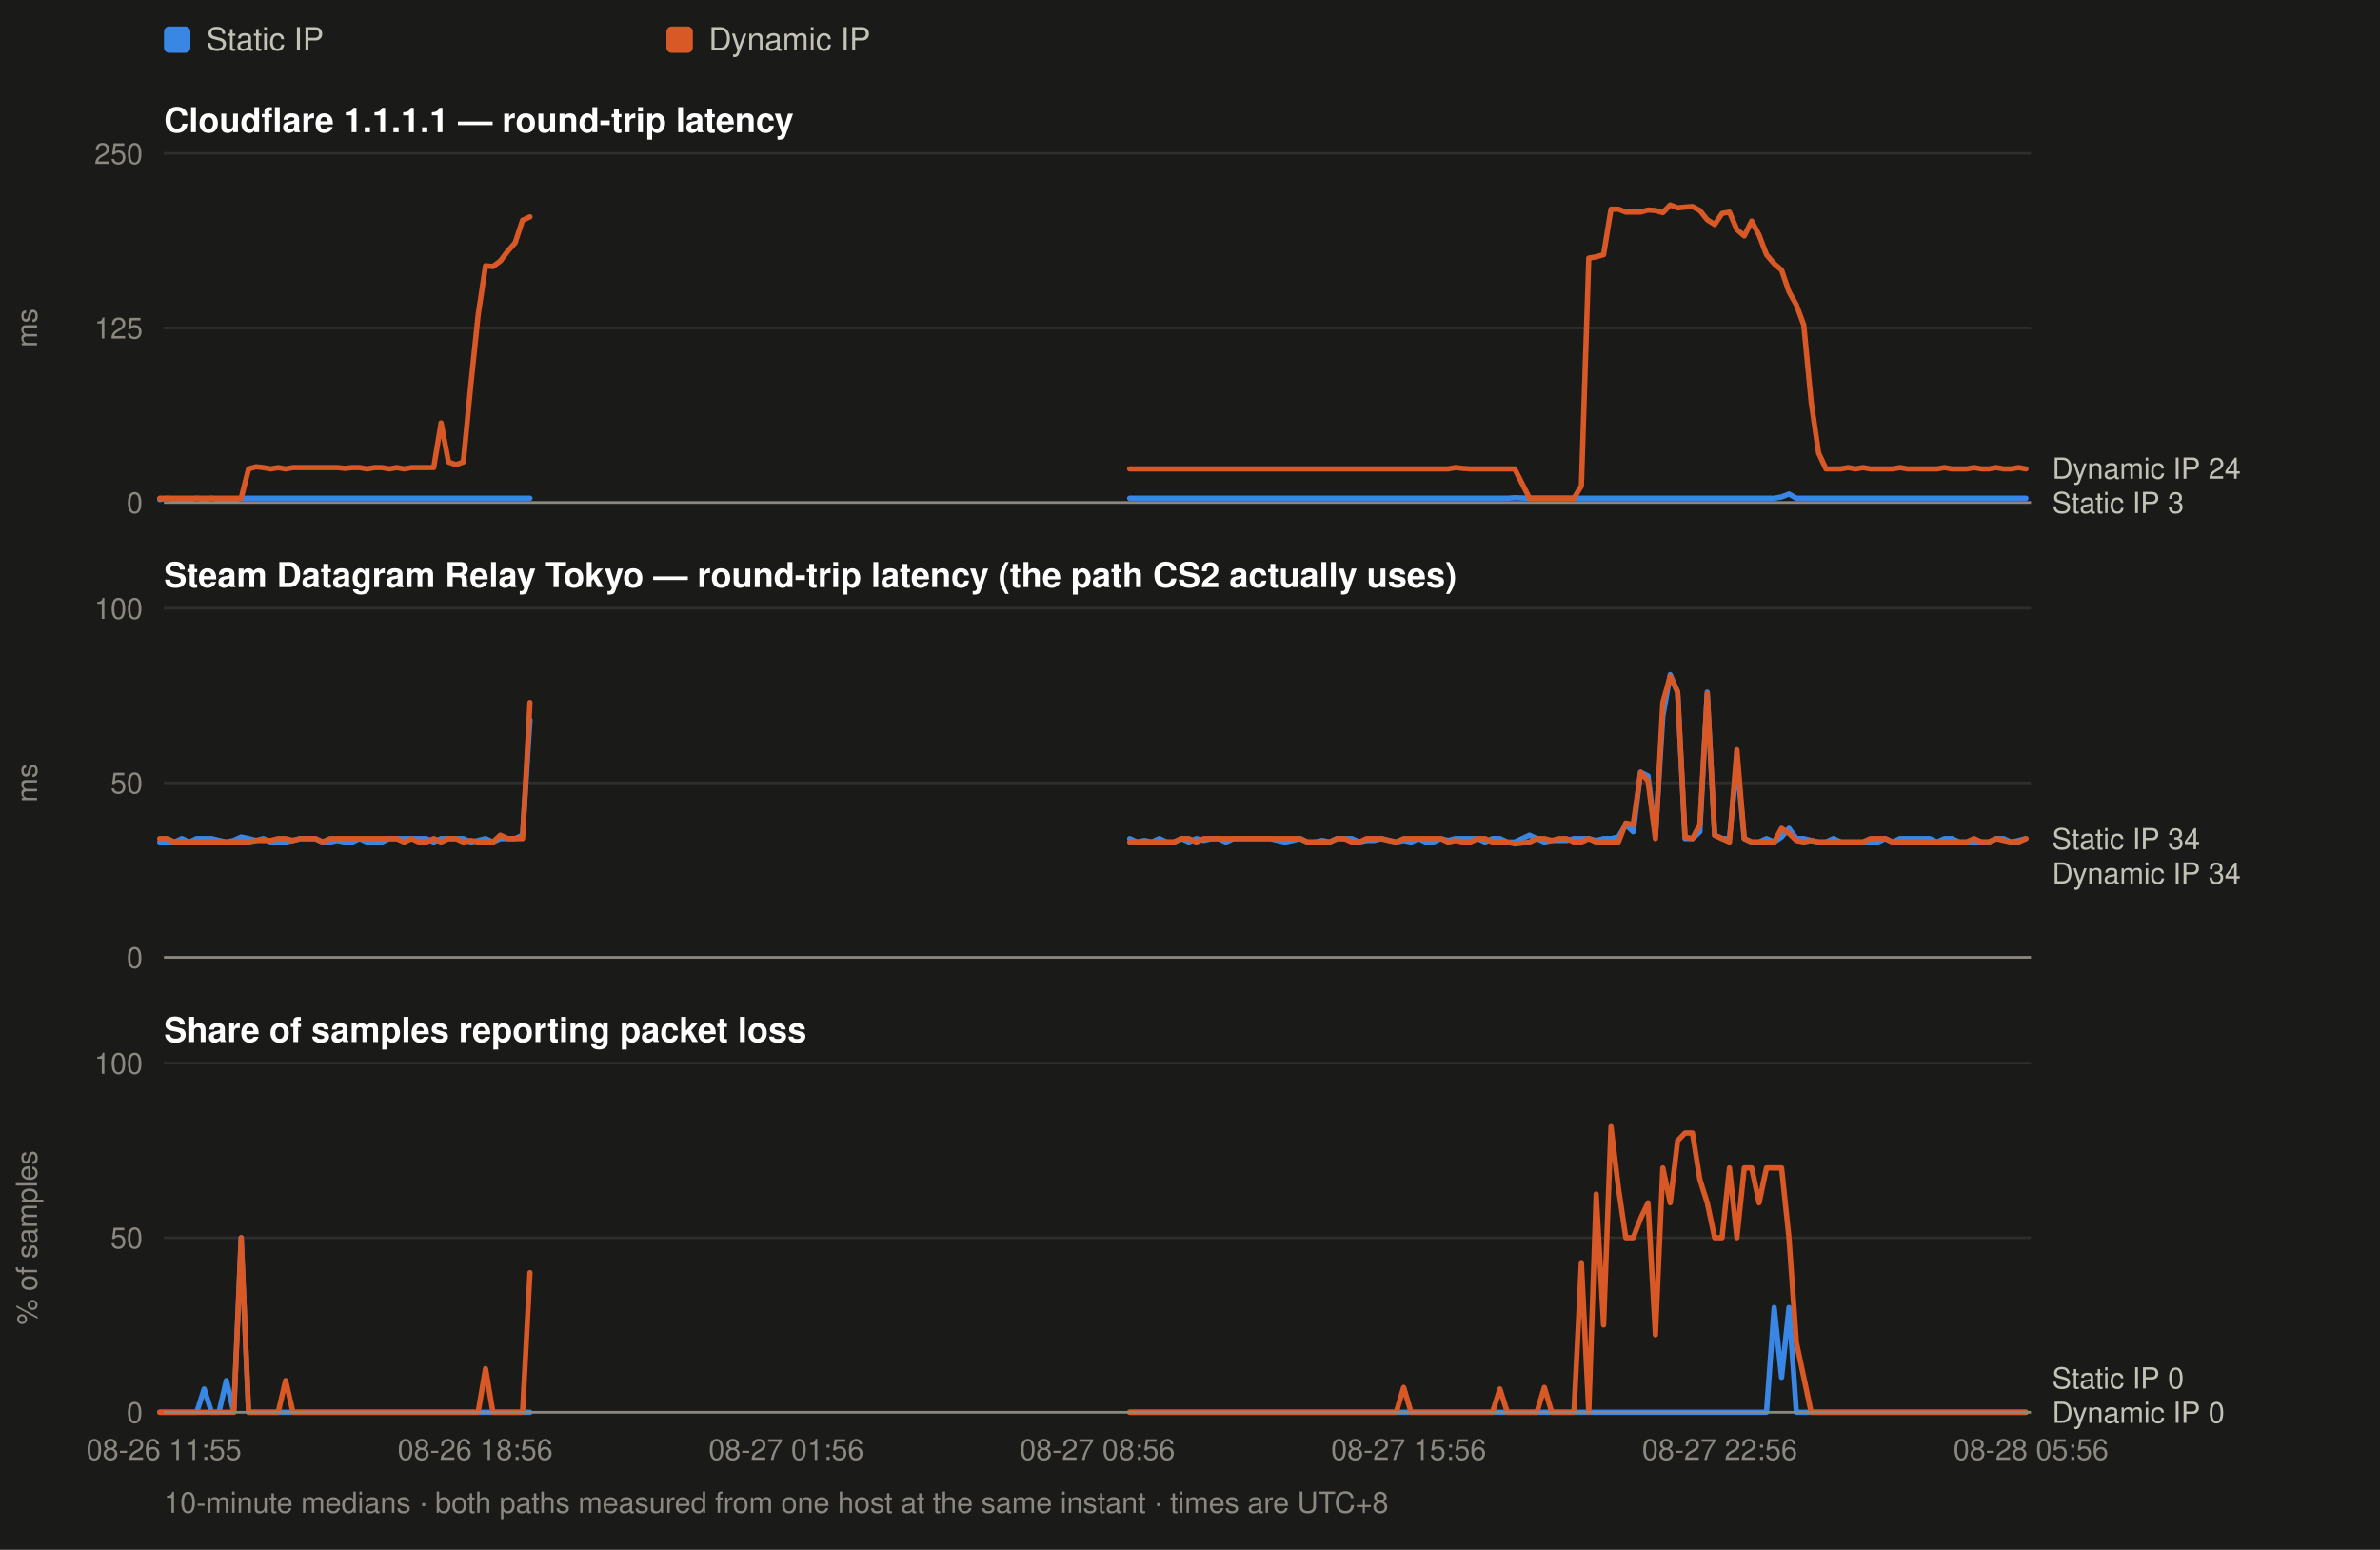
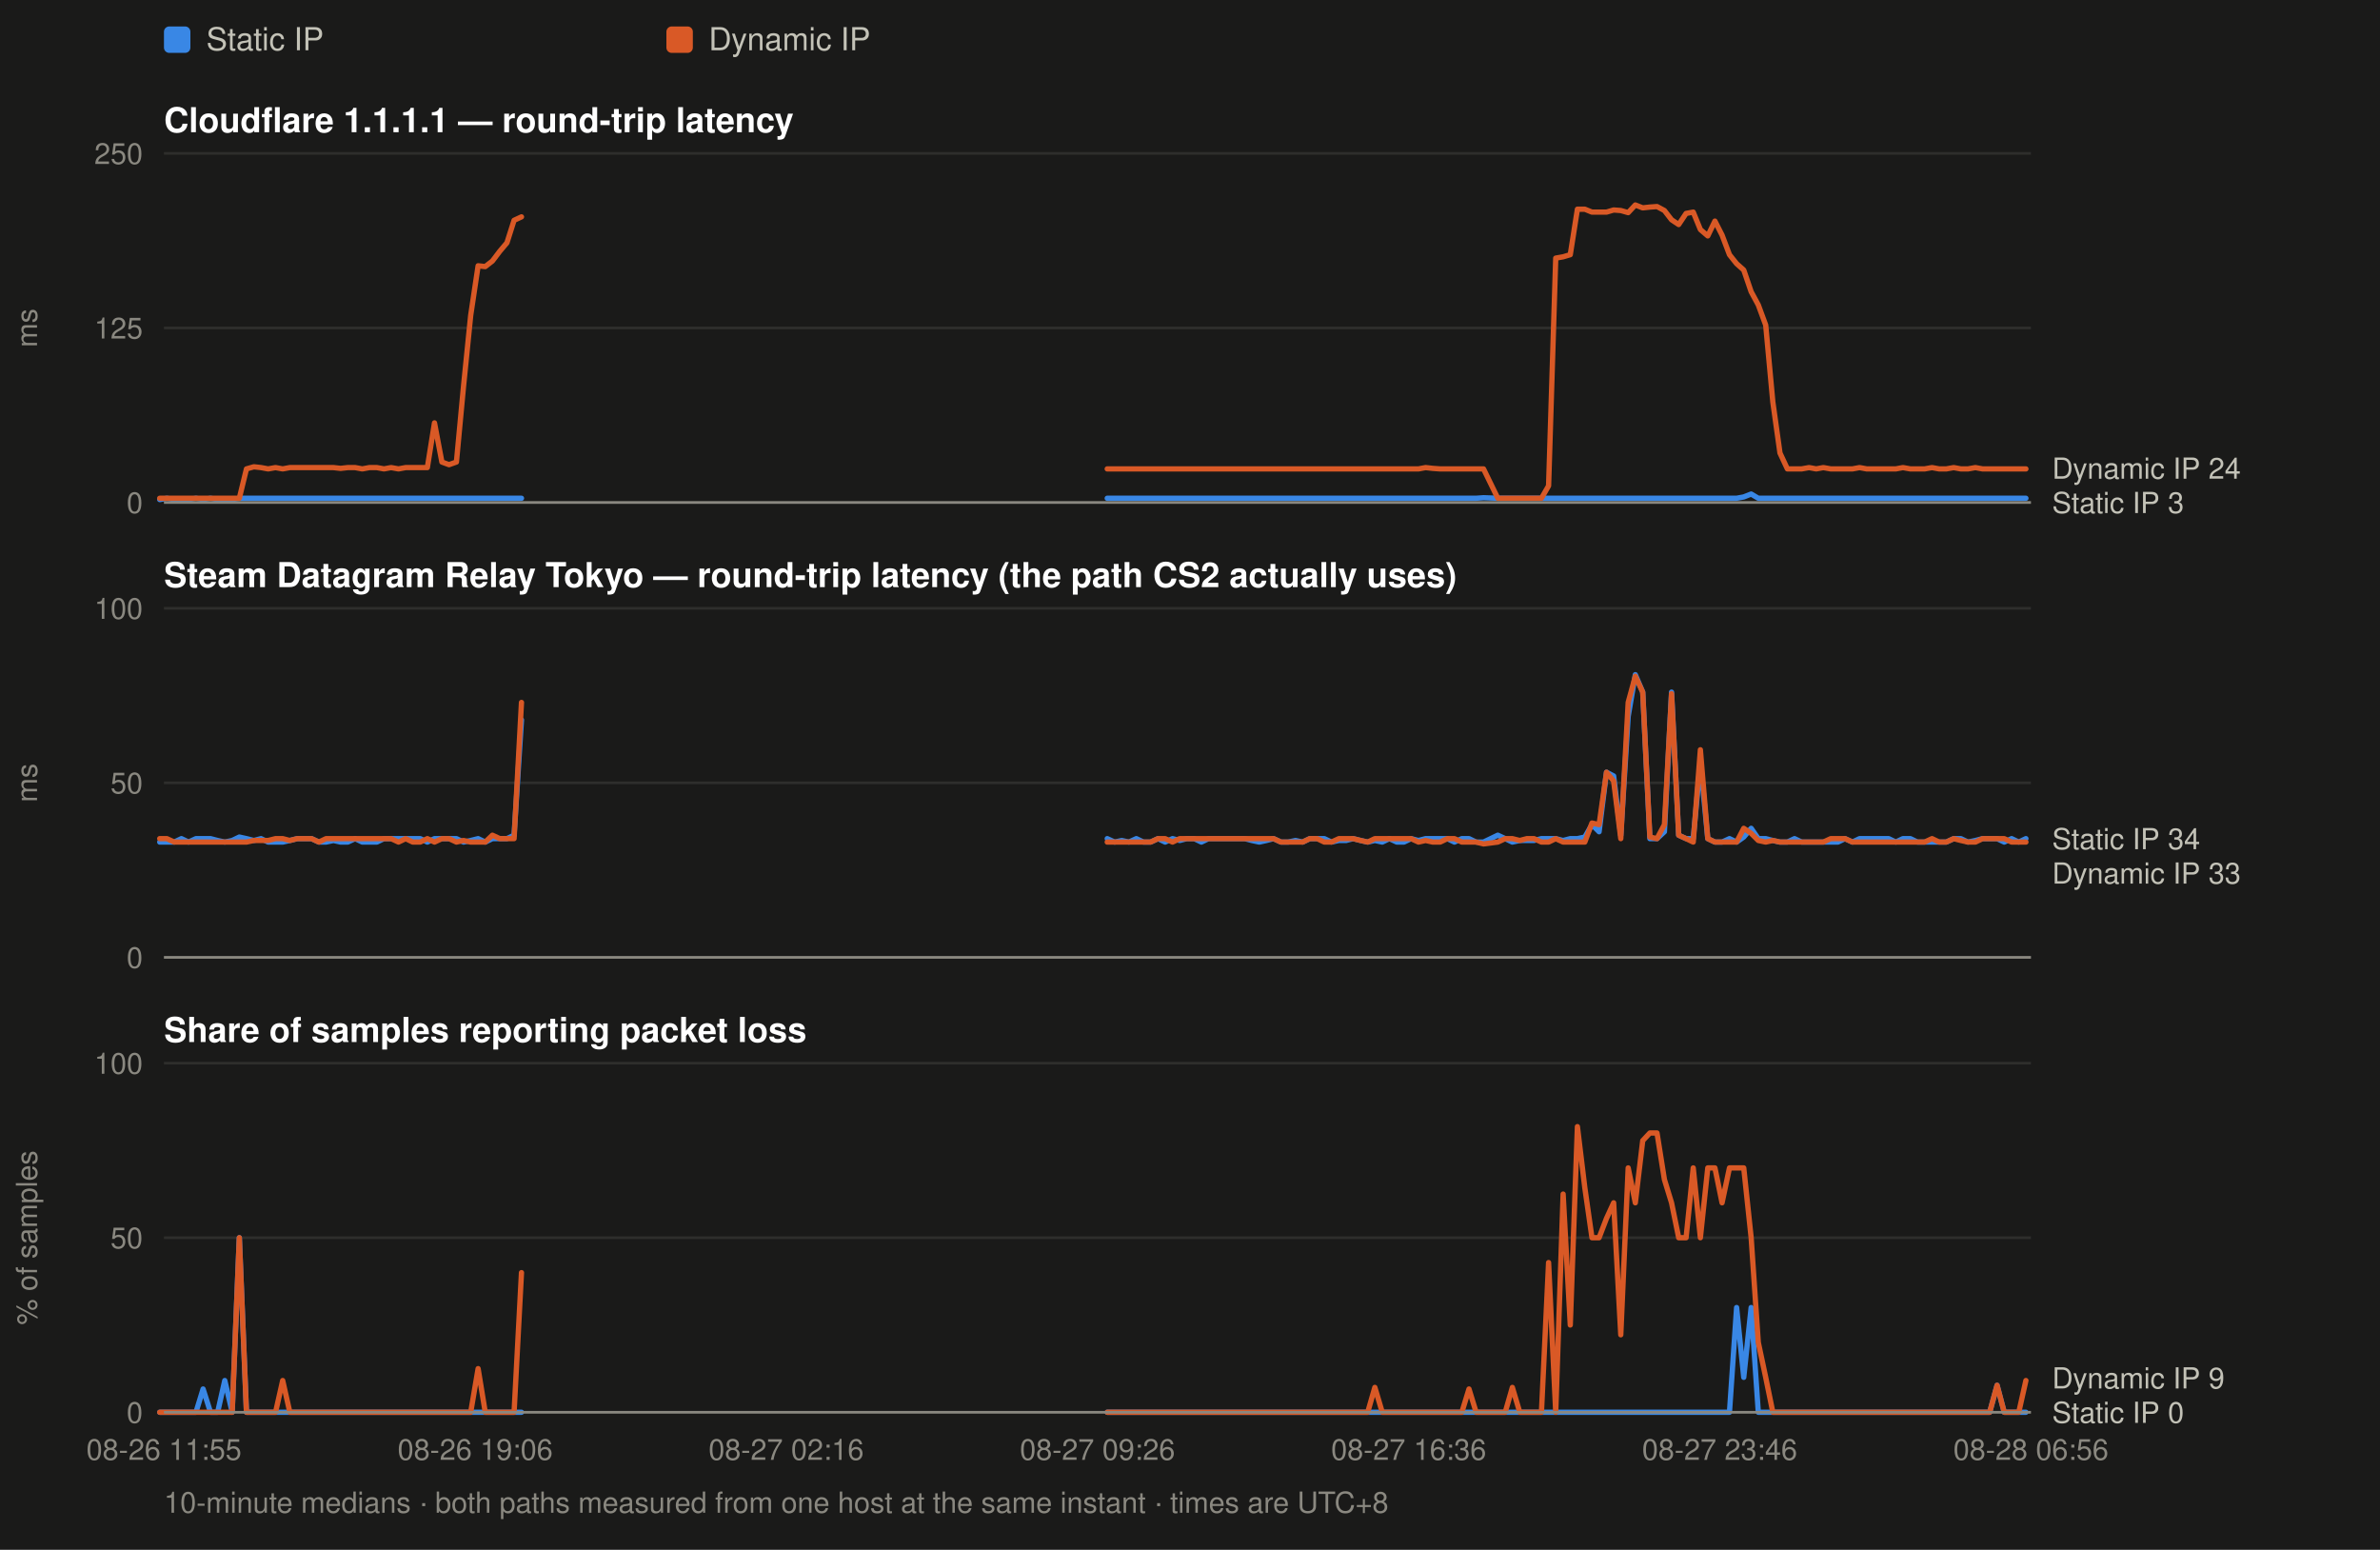
<svg xmlns="http://www.w3.org/2000/svg" width="900" height="586" viewBox="0 0 900 586" font-family="ui-sans-serif,-apple-system,Segoe UI,Helvetica,Arial,sans-serif">
  <rect width="900" height="586" fill="#1a1a19" />
  <rect x="62" y="10" width="10" height="10" rx="2" fill="#3987e5" />
  <text x="78" y="19" font-size="12" fill="#c3c2b7">Static IP</text>
  <rect x="252" y="10" width="10" height="10" rx="2" fill="#d95926" />
  <text x="268" y="19" font-size="12" fill="#c3c2b7">Dynamic IP</text>
  <text x="62" y="50" font-size="13" font-weight="600" fill="#ffffff">Cloudflare 1.1.1.1 — round-trip latency</text>
  <line x1="62" y1="190.0" x2="768" y2="190.0" stroke="#2e2e2c" stroke-width="1" />
  <text x="54" y="194.0" font-size="11" text-anchor="end" fill="#8a8880">0</text>
  <line x1="62" y1="124.0" x2="768" y2="124.0" stroke="#2e2e2c" stroke-width="1" />
  <text x="54" y="128.0" font-size="11" text-anchor="end" fill="#8a8880">125</text>
  <line x1="62" y1="58.0" x2="768" y2="58.0" stroke="#2e2e2c" stroke-width="1" />
  <text x="54" y="62.0" font-size="11" text-anchor="end" fill="#8a8880">250</text>
  <text x="14" y="124.0" font-size="11" fill="#8a8880" transform="rotate(-90 14 124.0)" text-anchor="middle">ms</text>
-   <path d="M60.4 188.9 L63.2 188.4 L66.0 188.9 L68.8 188.9 L71.6 188.9 L74.4 188.4 L77.2 188.9 L80.0 188.4 L82.8 188.9 L85.6 188.9 L88.4 188.9 L91.2 188.4 L94.0 188.4 L96.8 188.4 L99.6 188.4 L102.4 188.4 L105.2 188.4 L108.0 188.4 L110.8 188.4 L113.6 188.4 L116.4 188.4 L119.2 188.4 L122.0 188.4 L124.8 188.4 L127.6 188.4 L130.4 188.4 L133.2 188.4 L136.0 188.4 L138.8 188.4 L141.6 188.4 L144.4 188.4 L147.2 188.4 L150.0 188.4 L152.8 188.4 L155.6 188.4 L158.4 188.4 L161.2 188.4 L164.0 188.4 L166.8 188.4 L169.6 188.4 L172.4 188.4 L175.2 188.4 L178.0 188.4 L180.8 188.4 L183.6 188.4 L186.4 188.4 L189.2 188.4 L192.0 188.4 L194.8 188.4 L197.6 188.4 L200.4 188.4" fill="none" stroke="#3987e5" stroke-width="2" stroke-linejoin="round" stroke-linecap="round" />
-   <path d="M427.2 188.4 L430.0 188.4 L432.8 188.4 L435.6 188.4 L438.4 188.4 L441.2 188.4 L444.0 188.4 L446.8 188.4 L449.6 188.4 L452.4 188.4 L455.2 188.4 L458.0 188.4 L460.8 188.4 L463.6 188.4 L466.4 188.4 L469.2 188.4 L472.0 188.4 L474.8 188.4 L477.6 188.4 L480.4 188.4 L483.2 188.4 L486.0 188.4 L488.8 188.4 L491.6 188.4 L494.4 188.4 L497.2 188.4 L500.0 188.4 L502.8 188.4 L505.6 188.4 L508.4 188.4 L511.2 188.4 L514.0 188.4 L516.8 188.4 L519.6 188.4 L522.4 188.4 L525.2 188.4 L528.0 188.4 L530.8 188.4 L533.6 188.4 L536.4 188.4 L539.2 188.4 L542.0 188.4 L544.8 188.4 L547.6 188.4 L550.4 188.4 L553.2 188.4 L556.0 188.4 L558.8 188.4 L561.6 188.4 L564.4 188.4 L567.2 188.4 L570.0 188.4 L572.8 188.2 L578.4 188.4 L581.2 188.4 L584.0 188.4 L586.8 188.4 L589.6 188.4 L592.4 188.4 L595.2 188.4 L598.0 188.4 L600.8 188.4 L603.6 188.4 L606.4 188.4 L609.2 188.4 L612.0 188.4 L614.8 188.4 L617.6 188.4 L620.4 188.4 L623.2 188.4 L626.0 188.4 L628.8 188.4 L631.6 188.4 L634.4 188.4 L637.2 188.4 L640.0 188.4 L642.8 188.4 L645.6 188.4 L648.4 188.4 L651.2 188.4 L654.0 188.4 L656.8 188.4 L659.6 188.4 L662.4 188.4 L665.2 188.4 L668.0 188.4 L670.9 188.4 L673.7 187.9 L676.5 186.8 L679.3 188.4 L682.1 188.4 L684.9 188.4 L687.7 188.4 L690.5 188.4 L693.3 188.4 L696.1 188.4 L698.9 188.4 L701.7 188.4 L704.5 188.4 L707.3 188.4 L710.1 188.4 L712.9 188.4 L715.7 188.4 L718.5 188.4 L721.3 188.4 L724.1 188.4 L726.9 188.4 L729.7 188.4 L732.5 188.4 L735.3 188.4 L738.1 188.4 L740.9 188.4 L743.7 188.4 L746.5 188.4 L749.3 188.4 L752.1 188.4 L754.9 188.4 L757.7 188.4 L760.5 188.4 L763.3 188.4 L766.1 188.4" fill="none" stroke="#3987e5" stroke-width="2" stroke-linejoin="round" stroke-linecap="round" />
-   <path d="M60.4 188.4 L63.2 188.4 L66.0 188.4 L68.8 188.4 L71.6 188.4 L74.4 188.4 L77.2 188.4 L80.0 188.4 L82.8 188.4 L85.6 188.4 L88.4 188.4 L91.2 188.4 L94.0 177.3 L96.8 176.5 L99.6 176.8 L102.4 177.3 L105.2 176.8 L108.0 177.3 L110.8 176.8 L113.6 176.8 L116.4 176.8 L119.2 176.8 L122.0 176.8 L124.8 176.8 L127.6 176.8 L130.4 177.1 L133.2 176.8 L136.0 176.8 L138.8 177.3 L141.6 176.8 L144.4 176.8 L147.2 177.3 L150.0 176.8 L152.8 177.3 L155.6 176.8 L158.4 176.8 L161.2 176.8 L164.0 176.8 L166.8 159.9 L169.6 174.7 L172.4 175.7 L175.2 174.7 L178.0 145.9 L180.8 119.2 L183.6 100.5 L186.4 100.8 L189.2 98.7 L192.0 95.0 L194.8 91.8 L197.6 83.3 L200.4 82.0" fill="none" stroke="#d95926" stroke-width="2" stroke-linejoin="round" stroke-linecap="round" />
-   <path d="M427.2 177.3 L430.0 177.3 L432.8 177.3 L435.6 177.3 L438.4 177.3 L441.2 177.3 L444.0 177.3 L446.8 177.3 L449.6 177.3 L452.4 177.3 L455.2 177.3 L458.0 177.3 L460.8 177.3 L463.6 177.3 L466.4 177.3 L469.2 177.3 L472.0 177.3 L474.8 177.3 L477.6 177.3 L480.4 177.3 L483.2 177.3 L486.0 177.3 L488.8 177.3 L491.6 177.3 L494.4 177.3 L497.2 177.3 L500.0 177.3 L502.8 177.3 L505.6 177.3 L508.4 177.3 L511.2 177.3 L514.0 177.3 L516.8 177.3 L519.6 177.3 L522.4 177.3 L525.2 177.3 L528.0 177.3 L530.8 177.3 L533.6 177.3 L536.4 177.3 L539.2 177.3 L542.0 177.3 L544.8 177.3 L547.6 177.3 L550.4 176.8 L553.2 177.1 L556.0 177.3 L558.8 177.3 L561.6 177.3 L564.4 177.3 L567.2 177.3 L570.0 177.3 L572.8 177.3 L578.4 188.4 L581.2 188.4 L584.0 188.4 L586.8 188.4 L589.6 188.4 L592.4 188.4 L595.2 188.4 L598.0 183.7 L600.8 97.6 L603.6 97.1 L606.4 96.3 L609.2 79.1 L612.0 79.1 L614.8 80.2 L617.6 80.2 L620.4 80.2 L623.2 79.4 L626.0 79.6 L628.8 80.4 L631.6 77.5 L634.4 78.6 L637.2 78.3 L640.0 78.1 L642.8 79.6 L645.6 83.1 L648.4 84.9 L651.2 80.7 L654.0 80.2 L656.8 86.8 L659.6 89.2 L662.4 83.6 L665.2 88.9 L668.0 96.3 L670.9 99.7 L673.7 102.1 L676.5 110.3 L679.3 115.3 L682.1 122.9 L684.9 152.0 L687.7 171.3 L690.5 177.3 L693.3 177.3 L696.1 177.3 L698.9 176.8 L701.7 177.3 L704.5 176.8 L707.3 177.3 L710.1 177.3 L712.9 177.3 L715.7 177.3 L718.5 176.8 L721.3 177.3 L724.1 177.3 L726.9 177.3 L729.7 177.3 L732.5 177.3 L735.3 176.8 L738.1 177.3 L740.9 177.3 L743.7 177.3 L746.5 176.8 L749.3 177.3 L752.1 177.3 L754.9 176.8 L757.7 177.3 L760.5 177.3 L763.3 176.8 L766.1 177.3" fill="none" stroke="#d95926" stroke-width="2" stroke-linejoin="round" stroke-linecap="round" />
+   <path d="M60.4 188.9 L63.1 188.4 L65.9 188.9 L68.6 188.9 L71.3 188.9 L74.1 188.4 L76.8 188.9 L79.6 188.4 L82.3 188.9 L85.0 188.9 L87.8 188.9 L90.5 188.4 L93.2 188.4 L96.0 188.4 L98.7 188.4 L101.4 188.4 L104.2 188.4 L106.9 188.4 L109.6 188.4 L112.4 188.4 L115.1 188.4 L117.8 188.4 L120.6 188.4 L123.3 188.4 L126.1 188.4 L128.8 188.4 L131.5 188.4 L134.3 188.4 L137.0 188.4 L139.7 188.4 L142.5 188.4 L145.2 188.4 L147.9 188.4 L150.7 188.4 L153.4 188.4 L156.1 188.4 L158.9 188.4 L161.6 188.4 L164.3 188.4 L167.1 188.4 L169.8 188.4 L172.6 188.4 L175.3 188.4 L178.0 188.4 L180.8 188.4 L183.5 188.4 L186.2 188.4 L189.0 188.4 L191.7 188.4 L194.4 188.4 L197.2 188.4" fill="none" stroke="#3987e5" stroke-width="2" stroke-linejoin="round" stroke-linecap="round" />
+   <path d="M418.7 188.4 L421.5 188.4 L424.2 188.4 L426.9 188.4 L429.7 188.4 L432.4 188.4 L435.1 188.4 L437.9 188.4 L440.6 188.4 L443.4 188.4 L446.1 188.4 L448.8 188.4 L451.6 188.4 L454.3 188.4 L457.0 188.4 L459.8 188.4 L462.5 188.4 L465.2 188.4 L468.0 188.4 L470.7 188.4 L473.4 188.4 L476.2 188.4 L478.9 188.4 L481.6 188.4 L484.4 188.4 L487.1 188.4 L489.9 188.4 L492.6 188.4 L495.3 188.4 L498.1 188.4 L500.8 188.4 L503.5 188.4 L506.3 188.4 L509.0 188.4 L511.7 188.4 L514.5 188.4 L517.2 188.4 L519.9 188.4 L522.7 188.4 L525.4 188.4 L528.2 188.4 L530.9 188.4 L533.6 188.4 L536.4 188.4 L539.1 188.4 L541.8 188.4 L544.6 188.4 L547.3 188.4 L550.0 188.4 L552.8 188.4 L555.5 188.4 L558.2 188.4 L561.0 188.2 L566.4 188.4 L569.2 188.4 L571.9 188.4 L574.7 188.4 L577.4 188.4 L580.1 188.4 L582.9 188.4 L585.6 188.4 L588.3 188.4 L591.1 188.4 L593.8 188.4 L596.5 188.4 L599.3 188.4 L602.0 188.4 L604.7 188.4 L607.5 188.4 L610.2 188.4 L612.9 188.4 L615.7 188.4 L618.4 188.4 L621.2 188.4 L623.9 188.4 L626.6 188.4 L629.4 188.4 L632.1 188.4 L634.8 188.4 L637.6 188.4 L640.3 188.4 L643.0 188.4 L645.8 188.4 L648.5 188.4 L651.2 188.4 L654.0 188.4 L656.7 188.4 L659.4 187.9 L662.2 186.8 L664.9 188.4 L667.7 188.4 L670.4 188.4 L673.1 188.4 L675.9 188.4 L678.6 188.4 L681.3 188.4 L684.1 188.4 L686.8 188.4 L689.5 188.4 L692.3 188.4 L695.0 188.4 L697.7 188.4 L700.5 188.4 L703.2 188.4 L705.9 188.4 L708.7 188.4 L711.4 188.4 L714.2 188.4 L716.9 188.4 L719.6 188.4 L722.4 188.4 L725.1 188.4 L727.8 188.4 L730.6 188.4 L733.3 188.4 L736.0 188.4 L738.8 188.4 L741.5 188.4 L744.2 188.4 L747.0 188.4 L749.7 188.4 L752.4 188.4 L755.2 188.4 L757.9 188.4 L760.7 188.4 L763.4 188.4 L766.1 188.4" fill="none" stroke="#3987e5" stroke-width="2" stroke-linejoin="round" stroke-linecap="round" />
+   <path d="M60.4 188.4 L63.1 188.4 L65.9 188.4 L68.6 188.4 L71.3 188.4 L74.1 188.4 L76.8 188.4 L79.6 188.4 L82.3 188.4 L85.0 188.4 L87.8 188.4 L90.5 188.4 L93.2 177.3 L96.0 176.5 L98.7 176.8 L101.4 177.3 L104.2 176.8 L106.9 177.3 L109.6 176.8 L112.4 176.8 L115.1 176.8 L117.8 176.8 L120.6 176.8 L123.3 176.8 L126.1 176.8 L128.8 177.1 L131.5 176.8 L134.3 176.8 L137.0 177.3 L139.7 176.8 L142.5 176.8 L145.2 177.3 L147.9 176.8 L150.7 177.3 L153.4 176.8 L156.1 176.8 L158.9 176.8 L161.6 176.8 L164.3 159.9 L167.1 174.7 L169.8 175.7 L172.6 174.7 L175.3 145.9 L178.0 119.2 L180.8 100.5 L183.5 100.8 L186.2 98.7 L189.0 95.0 L191.7 91.8 L194.4 83.3 L197.2 82.0" fill="none" stroke="#d95926" stroke-width="2" stroke-linejoin="round" stroke-linecap="round" />
+   <path d="M418.7 177.3 L421.5 177.3 L424.2 177.3 L426.9 177.3 L429.7 177.3 L432.4 177.3 L435.1 177.3 L437.9 177.3 L440.6 177.3 L443.4 177.3 L446.1 177.3 L448.8 177.3 L451.6 177.3 L454.3 177.3 L457.0 177.3 L459.8 177.3 L462.5 177.3 L465.2 177.3 L468.0 177.3 L470.7 177.3 L473.4 177.3 L476.2 177.3 L478.9 177.3 L481.6 177.3 L484.4 177.3 L487.1 177.3 L489.9 177.3 L492.6 177.3 L495.3 177.3 L498.1 177.3 L500.8 177.3 L503.5 177.3 L506.3 177.3 L509.0 177.3 L511.7 177.3 L514.5 177.3 L517.2 177.3 L519.9 177.3 L522.7 177.3 L525.4 177.3 L528.2 177.3 L530.9 177.3 L533.6 177.3 L536.4 177.3 L539.1 176.8 L541.8 177.1 L544.6 177.3 L547.3 177.3 L550.0 177.3 L552.8 177.3 L555.5 177.3 L558.2 177.3 L561.0 177.3 L566.4 188.4 L569.2 188.4 L571.9 188.4 L574.7 188.4 L577.4 188.4 L580.1 188.4 L582.9 188.4 L585.6 183.7 L588.3 97.6 L591.1 97.1 L593.8 96.3 L596.5 79.1 L599.3 79.1 L602.0 80.2 L604.7 80.2 L607.5 80.2 L610.2 79.4 L612.9 79.6 L615.7 80.4 L618.4 77.5 L621.2 78.6 L623.9 78.3 L626.6 78.1 L629.4 79.6 L632.1 83.1 L634.8 84.9 L637.6 80.7 L640.3 80.2 L643.0 86.8 L645.8 89.2 L648.5 83.6 L651.2 88.9 L654.0 96.3 L656.7 99.7 L659.4 102.1 L662.2 110.3 L664.9 115.3 L667.7 122.9 L670.4 152.0 L673.1 171.3 L675.9 177.3 L678.6 177.3 L681.3 177.3 L684.1 176.8 L686.8 177.3 L689.5 176.8 L692.3 177.3 L695.0 177.3 L697.7 177.3 L700.5 177.3 L703.2 176.8 L705.9 177.3 L708.7 177.3 L711.4 177.3 L714.2 177.3 L716.9 177.3 L719.6 176.8 L722.4 177.3 L725.1 177.3 L727.8 177.3 L730.6 176.8 L733.3 177.3 L736.0 177.3 L738.8 176.8 L741.5 177.3 L744.2 177.3 L747.0 176.8 L749.7 177.3 L752.4 177.3 L755.2 177.3 L757.9 177.3 L760.7 177.3 L763.4 177.3 L766.1 177.3" fill="none" stroke="#d95926" stroke-width="2" stroke-linejoin="round" stroke-linecap="round" />
  <text x="776" y="181.0" font-size="11" fill="#c3c2b7">Dynamic IP 24</text>
  <text x="776" y="194.0" font-size="11" fill="#c3c2b7">Static IP 3</text>
  <line x1="62" y1="190" x2="768" y2="190" stroke="#8a8880" stroke-width="1" />
  <text x="62" y="222" font-size="13" font-weight="600" fill="#ffffff">Steam Datagram Relay Tokyo — round-trip latency (the path CS2 actually uses)</text>
  <line x1="62" y1="362.0" x2="768" y2="362.0" stroke="#2e2e2c" stroke-width="1" />
  <text x="54" y="366.0" font-size="11" text-anchor="end" fill="#8a8880">0</text>
  <line x1="62" y1="296.0" x2="768" y2="296.0" stroke="#2e2e2c" stroke-width="1" />
  <text x="54" y="300.0" font-size="11" text-anchor="end" fill="#8a8880">50</text>
  <line x1="62" y1="230.0" x2="768" y2="230.0" stroke="#2e2e2c" stroke-width="1" />
  <text x="54" y="234.0" font-size="11" text-anchor="end" fill="#8a8880">100</text>
  <text x="14" y="296.0" font-size="11" fill="#8a8880" transform="rotate(-90 14 296.0)" text-anchor="middle">ms</text>
-   <path d="M60.4 318.4 L63.2 318.4 L66.0 318.4 L68.8 317.1 L71.6 318.4 L74.4 317.1 L77.2 317.1 L80.0 317.1 L82.8 317.8 L85.6 318.4 L88.4 317.8 L91.2 316.5 L94.0 317.1 L96.8 317.8 L99.6 317.1 L102.4 318.4 L105.2 318.4 L108.0 318.4 L110.8 317.8 L113.6 317.1 L116.4 317.1 L119.2 317.1 L122.0 318.4 L124.8 318.4 L127.6 317.8 L130.4 318.4 L133.2 318.4 L136.0 317.1 L138.8 318.4 L141.6 318.4 L144.4 318.4 L147.2 317.1 L150.0 317.1 L152.8 317.1 L155.6 317.1 L158.4 317.1 L161.2 317.1 L164.0 318.4 L166.8 317.1 L169.6 317.1 L172.4 317.1 L175.2 317.1 L178.0 318.4 L180.8 317.8 L183.6 317.1 L186.4 318.4 L189.2 317.1 L192.0 317.1 L194.8 317.1 L197.6 315.8 L200.4 272.2" fill="none" stroke="#3987e5" stroke-width="2" stroke-linejoin="round" stroke-linecap="round" />
-   <path d="M427.2 317.1 L430.0 318.4 L432.8 317.8 L435.6 318.4 L438.4 317.1 L441.2 318.4 L444.0 318.4 L446.8 317.1 L449.6 318.4 L452.4 317.1 L455.2 317.8 L458.0 317.1 L460.8 317.1 L463.6 318.4 L466.4 317.1 L469.2 317.1 L472.0 317.1 L474.8 317.1 L477.6 317.1 L480.4 317.1 L483.2 317.8 L486.0 318.4 L488.8 317.8 L491.6 317.1 L494.4 318.4 L497.2 318.4 L500.0 317.8 L502.8 318.4 L505.6 317.1 L508.4 317.1 L511.2 317.1 L514.0 318.4 L516.8 317.8 L519.6 317.8 L522.4 317.1 L525.2 317.8 L528.0 318.4 L530.8 317.8 L533.6 318.4 L536.4 317.1 L539.2 318.4 L542.0 318.4 L544.8 317.1 L547.6 317.8 L550.4 317.1 L553.2 317.1 L556.0 317.1 L558.8 317.1 L561.6 318.4 L564.4 317.1 L567.2 317.1 L570.0 318.4 L572.8 318.4 L578.4 315.8 L581.2 317.1 L584.0 318.4 L586.8 317.8 L589.6 317.8 L592.4 317.8 L595.2 317.1 L598.0 317.1 L600.8 317.1 L603.6 317.8 L606.4 317.1 L609.2 317.1 L612.0 316.5 L614.8 311.8 L617.6 314.5 L620.4 292.0 L623.2 293.4 L626.0 315.8 L628.8 270.9 L631.6 255.1 L634.4 261.7 L637.2 317.1 L640.0 317.1 L642.8 314.5 L645.6 261.7 L648.4 315.8 L651.2 317.1 L654.0 317.1 L656.8 288.1 L659.6 317.1 L662.4 318.4 L665.2 318.4 L668.0 317.1 L670.9 318.4 L673.7 316.5 L676.5 313.2 L679.3 317.1 L682.1 317.1 L684.9 317.8 L687.7 318.4 L690.5 318.4 L693.3 317.1 L696.1 318.4 L698.9 318.4 L701.7 318.4 L704.5 318.4 L707.3 318.4 L710.1 318.4 L712.9 317.1 L715.7 318.4 L718.5 317.1 L721.3 317.1 L724.1 317.1 L726.9 317.1 L729.7 317.1 L732.5 318.4 L735.3 317.1 L738.1 317.1 L740.9 318.4 L743.7 318.4 L746.5 318.4 L749.3 318.4 L752.1 318.4 L754.9 317.1 L757.7 317.1 L760.5 318.4 L763.3 317.8 L766.1 317.1" fill="none" stroke="#3987e5" stroke-width="2" stroke-linejoin="round" stroke-linecap="round" />
-   <path d="M60.4 317.1 L63.2 317.1 L66.0 318.4 L68.8 318.4 L71.6 318.4 L74.4 318.4 L77.2 318.4 L80.0 318.4 L82.8 318.4 L85.6 318.4 L88.4 318.4 L91.2 318.4 L94.0 318.4 L96.8 317.8 L99.6 317.8 L102.4 317.8 L105.2 317.1 L108.0 317.1 L110.8 317.8 L113.6 317.1 L116.4 317.1 L119.2 317.1 L122.0 318.4 L124.8 317.1 L127.6 317.1 L130.4 317.1 L133.2 317.1 L136.0 317.1 L138.8 317.1 L141.6 317.1 L144.4 317.1 L147.2 317.1 L150.0 317.1 L152.8 318.4 L155.6 317.1 L158.4 318.4 L161.2 318.4 L164.0 317.1 L166.8 318.4 L169.6 317.1 L172.4 317.1 L175.2 318.4 L178.0 317.8 L180.8 318.4 L183.6 318.4 L186.4 318.4 L189.2 315.8 L192.0 317.1 L194.8 317.1 L197.6 317.1 L200.4 265.6" fill="none" stroke="#d95926" stroke-width="2" stroke-linejoin="round" stroke-linecap="round" />
-   <path d="M427.2 318.4 L430.0 318.4 L432.8 318.4 L435.6 318.4 L438.4 318.4 L441.2 318.4 L444.0 318.4 L446.8 317.1 L449.6 317.1 L452.4 318.4 L455.2 317.1 L458.0 317.1 L460.8 317.1 L463.6 317.1 L466.4 317.1 L469.2 317.1 L472.0 317.1 L474.8 317.1 L477.6 317.1 L480.4 317.1 L483.2 317.1 L486.0 317.1 L488.8 317.1 L491.6 317.1 L494.4 318.4 L497.2 318.4 L500.0 318.4 L502.8 318.4 L505.6 317.1 L508.4 317.1 L511.2 318.4 L514.0 318.4 L516.8 317.1 L519.6 317.1 L522.4 317.1 L525.2 317.8 L528.0 318.4 L530.8 317.1 L533.6 317.1 L536.4 317.1 L539.2 317.1 L542.0 317.1 L544.8 317.1 L547.6 318.4 L550.4 317.8 L553.2 318.4 L556.0 318.4 L558.8 317.1 L561.6 317.1 L564.4 318.4 L567.2 318.4 L570.0 318.4 L572.8 319.1 L578.4 318.4 L581.2 317.1 L584.0 317.1 L586.8 317.8 L589.6 317.1 L592.4 317.1 L595.2 318.4 L598.0 318.4 L600.8 317.1 L603.6 318.4 L606.4 318.4 L609.2 318.4 L612.0 318.4 L614.8 311.2 L617.6 311.8 L620.4 292.0 L623.2 295.3 L626.0 317.1 L628.8 265.6 L631.6 255.7 L634.4 261.7 L637.2 316.5 L640.0 317.1 L642.8 311.8 L645.6 262.3 L648.4 315.8 L651.2 317.1 L654.0 318.4 L656.8 283.5 L659.6 317.1 L662.4 318.4 L665.2 318.4 L668.0 318.4 L670.9 318.4 L673.7 313.2 L676.5 315.1 L679.3 317.8 L682.1 318.4 L684.9 317.8 L687.7 318.4 L690.5 318.4 L693.3 318.4 L696.1 318.4 L698.9 318.4 L701.7 318.4 L704.5 318.4 L707.3 317.1 L710.1 317.1 L712.9 317.1 L715.7 318.4 L718.5 318.4 L721.3 318.4 L724.1 318.4 L726.9 318.4 L729.7 318.4 L732.5 318.4 L735.3 318.4 L738.1 318.4 L740.9 318.4 L743.7 318.4 L746.5 317.1 L749.3 318.4 L752.1 318.4 L754.9 317.1 L757.7 317.8 L760.5 318.4 L763.3 318.4 L766.1 317.1" fill="none" stroke="#d95926" stroke-width="2" stroke-linejoin="round" stroke-linecap="round" />
+   <path d="M60.4 318.4 L63.1 318.4 L65.9 318.4 L68.6 317.1 L71.3 318.4 L74.1 317.1 L76.8 317.1 L79.6 317.1 L82.3 317.8 L85.0 318.4 L87.8 317.8 L90.5 316.5 L93.2 317.1 L96.0 317.8 L98.7 317.1 L101.4 318.4 L104.2 318.4 L106.9 318.4 L109.6 317.8 L112.4 317.1 L115.1 317.1 L117.8 317.1 L120.6 318.4 L123.3 318.4 L126.1 317.8 L128.8 318.4 L131.5 318.4 L134.3 317.1 L137.0 318.4 L139.7 318.4 L142.5 318.4 L145.2 317.1 L147.9 317.1 L150.7 317.1 L153.4 317.1 L156.1 317.1 L158.9 317.1 L161.6 318.4 L164.3 317.1 L167.1 317.1 L169.8 317.1 L172.6 317.1 L175.3 318.4 L178.0 317.8 L180.8 317.1 L183.5 318.4 L186.2 317.1 L189.0 317.1 L191.7 317.1 L194.4 315.8 L197.2 272.2" fill="none" stroke="#3987e5" stroke-width="2" stroke-linejoin="round" stroke-linecap="round" />
+   <path d="M418.7 317.1 L421.5 318.4 L424.2 317.8 L426.9 318.4 L429.7 317.1 L432.4 318.4 L435.1 318.4 L437.9 317.1 L440.6 318.4 L443.4 317.1 L446.1 317.8 L448.8 317.1 L451.6 317.1 L454.3 318.4 L457.0 317.1 L459.8 317.1 L462.5 317.1 L465.2 317.1 L468.0 317.1 L470.7 317.1 L473.4 317.8 L476.2 318.4 L478.9 317.8 L481.6 317.1 L484.4 318.4 L487.1 318.4 L489.9 317.8 L492.6 318.4 L495.3 317.1 L498.1 317.1 L500.8 317.1 L503.5 318.4 L506.3 317.8 L509.0 317.8 L511.7 317.1 L514.5 317.8 L517.2 318.4 L519.9 317.8 L522.7 318.4 L525.4 317.1 L528.2 318.4 L530.9 318.4 L533.6 317.1 L536.4 317.8 L539.1 317.1 L541.8 317.1 L544.6 317.1 L547.3 317.1 L550.0 318.4 L552.8 317.1 L555.5 317.1 L558.2 318.4 L561.0 318.4 L566.4 315.8 L569.2 317.1 L571.9 318.4 L574.7 317.8 L577.4 317.8 L580.1 317.8 L582.9 317.1 L585.6 317.1 L588.3 317.1 L591.1 317.8 L593.8 317.1 L596.5 317.1 L599.3 316.5 L602.0 311.8 L604.7 314.5 L607.5 292.0 L610.2 293.4 L612.9 315.8 L615.7 270.9 L618.4 255.1 L621.2 261.7 L623.9 317.1 L626.6 317.1 L629.4 314.5 L632.1 261.7 L634.8 315.8 L637.6 317.1 L640.3 317.1 L643.0 288.1 L645.8 317.1 L648.5 318.4 L651.2 318.4 L654.0 317.1 L656.7 318.4 L659.4 316.5 L662.2 313.2 L664.9 317.1 L667.7 317.1 L670.4 317.8 L673.1 318.4 L675.9 318.4 L678.6 317.1 L681.3 318.4 L684.1 318.4 L686.8 318.4 L689.5 318.4 L692.3 318.4 L695.0 318.4 L697.7 317.1 L700.5 318.4 L703.2 317.1 L705.9 317.1 L708.7 317.1 L711.4 317.1 L714.2 317.1 L716.9 318.4 L719.6 317.1 L722.4 317.1 L725.1 318.4 L727.8 318.4 L730.6 318.4 L733.3 318.4 L736.0 318.4 L738.8 317.1 L741.5 317.1 L744.2 318.4 L747.0 317.8 L749.7 317.1 L752.4 317.1 L755.2 317.1 L757.9 318.4 L760.7 317.1 L763.4 318.4 L766.1 317.1" fill="none" stroke="#3987e5" stroke-width="2" stroke-linejoin="round" stroke-linecap="round" />
+   <path d="M60.4 317.1 L63.1 317.1 L65.9 318.4 L68.6 318.4 L71.3 318.4 L74.1 318.4 L76.8 318.4 L79.6 318.4 L82.3 318.4 L85.0 318.4 L87.8 318.4 L90.5 318.4 L93.2 318.4 L96.0 317.8 L98.7 317.8 L101.4 317.8 L104.2 317.1 L106.9 317.1 L109.6 317.8 L112.4 317.1 L115.1 317.1 L117.8 317.1 L120.6 318.4 L123.3 317.1 L126.1 317.1 L128.8 317.1 L131.5 317.1 L134.3 317.1 L137.0 317.1 L139.7 317.1 L142.5 317.1 L145.2 317.1 L147.9 317.1 L150.7 318.4 L153.4 317.1 L156.1 318.4 L158.9 318.4 L161.6 317.1 L164.3 318.4 L167.1 317.1 L169.8 317.1 L172.6 318.4 L175.3 317.8 L178.0 318.4 L180.8 318.4 L183.5 318.4 L186.2 315.8 L189.0 317.1 L191.7 317.1 L194.4 317.1 L197.2 265.6" fill="none" stroke="#d95926" stroke-width="2" stroke-linejoin="round" stroke-linecap="round" />
+   <path d="M418.7 318.4 L421.5 318.4 L424.2 318.4 L426.9 318.4 L429.7 318.4 L432.4 318.4 L435.1 318.4 L437.9 317.1 L440.6 317.1 L443.4 318.4 L446.1 317.1 L448.8 317.1 L451.6 317.1 L454.3 317.1 L457.0 317.1 L459.8 317.1 L462.5 317.1 L465.2 317.1 L468.0 317.1 L470.7 317.1 L473.4 317.1 L476.2 317.1 L478.9 317.1 L481.6 317.1 L484.4 318.4 L487.1 318.4 L489.9 318.4 L492.6 318.4 L495.3 317.1 L498.1 317.1 L500.8 318.4 L503.5 318.4 L506.3 317.1 L509.0 317.1 L511.7 317.1 L514.5 317.8 L517.2 318.4 L519.9 317.1 L522.7 317.1 L525.4 317.1 L528.2 317.1 L530.9 317.1 L533.6 317.1 L536.4 318.4 L539.1 317.8 L541.8 318.4 L544.6 318.4 L547.3 317.1 L550.0 317.1 L552.8 318.4 L555.5 318.4 L558.2 318.4 L561.0 319.1 L566.4 318.4 L569.2 317.1 L571.9 317.1 L574.7 317.8 L577.4 317.1 L580.1 317.1 L582.9 318.4 L585.6 318.4 L588.3 317.1 L591.1 318.4 L593.8 318.4 L596.5 318.4 L599.3 318.4 L602.0 311.2 L604.7 311.8 L607.5 292.0 L610.2 295.3 L612.9 317.1 L615.7 265.6 L618.4 255.7 L621.2 261.7 L623.9 316.5 L626.6 317.1 L629.4 311.8 L632.1 262.3 L634.8 315.8 L637.6 317.1 L640.3 318.4 L643.0 283.5 L645.8 317.1 L648.5 318.4 L651.2 318.4 L654.0 318.4 L656.7 318.4 L659.4 313.2 L662.2 315.1 L664.9 317.8 L667.7 318.4 L670.4 317.8 L673.1 318.4 L675.9 318.4 L678.6 318.4 L681.3 318.4 L684.1 318.4 L686.8 318.4 L689.5 318.4 L692.3 317.1 L695.0 317.1 L697.7 317.1 L700.5 318.4 L703.2 318.4 L705.9 318.4 L708.7 318.4 L711.4 318.4 L714.2 318.4 L716.9 318.4 L719.6 318.4 L722.4 318.4 L725.1 318.4 L727.8 318.4 L730.6 317.1 L733.3 318.4 L736.0 318.4 L738.8 317.1 L741.5 317.8 L744.2 318.4 L747.0 318.4 L749.7 317.1 L752.4 317.1 L755.2 317.1 L757.9 317.1 L760.7 318.4 L763.4 318.4 L766.1 318.4" fill="none" stroke="#d95926" stroke-width="2" stroke-linejoin="round" stroke-linecap="round" />
  <text x="776" y="321.1" font-size="11" fill="#c3c2b7">Static IP 34</text>
-   <text x="776" y="334.1" font-size="11" fill="#c3c2b7">Dynamic IP 34</text>
+   <text x="776" y="334.1" font-size="11" fill="#c3c2b7">Dynamic IP 33</text>
  <line x1="62" y1="362" x2="768" y2="362" stroke="#8a8880" stroke-width="1" />
  <text x="62" y="394" font-size="13" font-weight="600" fill="#ffffff">Share of samples reporting packet loss</text>
  <line x1="62" y1="534.0" x2="768" y2="534.0" stroke="#2e2e2c" stroke-width="1" />
  <text x="54" y="538.0" font-size="11" text-anchor="end" fill="#8a8880">0</text>
  <line x1="62" y1="468.0" x2="768" y2="468.0" stroke="#2e2e2c" stroke-width="1" />
  <text x="54" y="472.0" font-size="11" text-anchor="end" fill="#8a8880">50</text>
  <line x1="62" y1="402.0" x2="768" y2="402.0" stroke="#2e2e2c" stroke-width="1" />
  <text x="54" y="406.0" font-size="11" text-anchor="end" fill="#8a8880">100</text>
  <text x="14" y="468.0" font-size="11" fill="#8a8880" transform="rotate(-90 14 468.0)" text-anchor="middle">% of samples</text>
-   <path d="M60.4 534.0 L63.2 534.0 L66.0 534.0 L68.8 534.0 L71.6 534.0 L74.4 534.0 L77.2 525.2 L80.0 534.0 L82.8 534.0 L85.6 522.0 L88.4 534.0 L91.2 468.0 L94.0 534.0 L96.8 534.0 L99.6 534.0 L102.4 534.0 L105.2 534.0 L108.0 534.0 L110.8 534.0 L113.6 534.0 L116.4 534.0 L119.2 534.0 L122.0 534.0 L124.8 534.0 L127.6 534.0 L130.4 534.0 L133.2 534.0 L136.0 534.0 L138.8 534.0 L141.6 534.0 L144.4 534.0 L147.2 534.0 L150.0 534.0 L152.8 534.0 L155.6 534.0 L158.4 534.0 L161.2 534.0 L164.0 534.0 L166.8 534.0 L169.6 534.0 L172.4 534.0 L175.2 534.0 L178.0 534.0 L180.8 534.0 L183.6 534.0 L186.4 534.0 L189.2 534.0 L192.0 534.0 L194.8 534.0 L197.6 534.0 L200.4 534.0" fill="none" stroke="#3987e5" stroke-width="2" stroke-linejoin="round" stroke-linecap="round" />
-   <path d="M427.2 534.0 L430.0 534.0 L432.8 534.0 L435.6 534.0 L438.4 534.0 L441.2 534.0 L444.0 534.0 L446.8 534.0 L449.6 534.0 L452.4 534.0 L455.2 534.0 L458.0 534.0 L460.8 534.0 L463.6 534.0 L466.4 534.0 L469.2 534.0 L472.0 534.0 L474.8 534.0 L477.6 534.0 L480.4 534.0 L483.2 534.0 L486.0 534.0 L488.8 534.0 L491.6 534.0 L494.4 534.0 L497.2 534.0 L500.0 534.0 L502.8 534.0 L505.6 534.0 L508.4 534.0 L511.2 534.0 L514.0 534.0 L516.8 534.0 L519.6 534.0 L522.4 534.0 L525.2 534.0 L528.0 534.0 L530.8 534.0 L533.6 534.0 L536.4 534.0 L539.2 534.0 L542.0 534.0 L544.8 534.0 L547.6 534.0 L550.4 534.0 L553.2 534.0 L556.0 534.0 L558.8 534.0 L561.6 534.0 L564.4 534.0 L567.2 534.0 L570.0 534.0 L572.8 534.0 L578.4 534.0 L581.2 534.0 L584.0 534.0 L586.8 534.0 L589.6 534.0 L592.4 534.0 L595.2 534.0 L598.0 534.0 L600.8 534.0 L603.6 534.0 L606.4 534.0 L609.2 534.0 L612.0 534.0 L614.8 534.0 L617.6 534.0 L620.4 534.0 L623.2 534.0 L626.0 534.0 L628.8 534.0 L631.6 534.0 L634.4 534.0 L637.2 534.0 L640.0 534.0 L642.8 534.0 L645.6 534.0 L648.4 534.0 L651.2 534.0 L654.0 534.0 L656.8 534.0 L659.6 534.0 L662.4 534.0 L665.2 534.0 L668.0 534.0 L670.9 494.4 L673.7 520.8 L676.5 494.4 L679.3 534.0 L682.1 534.0 L684.9 534.0 L687.7 534.0 L690.5 534.0 L693.3 534.0 L696.1 534.0 L698.9 534.0 L701.7 534.0 L704.5 534.0 L707.3 534.0 L710.1 534.0 L712.9 534.0 L715.7 534.0 L718.5 534.0 L721.3 534.0 L724.1 534.0 L726.9 534.0 L729.7 534.0 L732.5 534.0 L735.3 534.0 L738.1 534.0 L740.9 534.0 L743.7 534.0 L746.5 534.0 L749.3 534.0 L752.1 534.0 L754.9 534.0 L757.7 534.0 L760.5 534.0 L763.3 534.0 L766.1 534.0" fill="none" stroke="#3987e5" stroke-width="2" stroke-linejoin="round" stroke-linecap="round" />
-   <path d="M60.4 534.0 L63.2 534.0 L66.0 534.0 L68.8 534.0 L71.6 534.0 L74.4 534.0 L77.2 534.0 L80.0 534.0 L82.8 534.0 L85.6 534.0 L88.4 534.0 L91.2 468.0 L94.0 534.0 L96.8 534.0 L99.6 534.0 L102.4 534.0 L105.2 534.0 L108.0 522.0 L110.8 534.0 L113.6 534.0 L116.4 534.0 L119.2 534.0 L122.0 534.0 L124.8 534.0 L127.6 534.0 L130.4 534.0 L133.2 534.0 L136.0 534.0 L138.8 534.0 L141.6 534.0 L144.4 534.0 L147.2 534.0 L150.0 534.0 L152.8 534.0 L155.6 534.0 L158.4 534.0 L161.2 534.0 L164.0 534.0 L166.8 534.0 L169.6 534.0 L172.4 534.0 L175.2 534.0 L178.0 534.0 L180.8 534.0 L183.6 517.5 L186.4 534.0 L189.2 534.0 L192.0 534.0 L194.8 534.0 L197.6 534.0 L200.4 481.2" fill="none" stroke="#d95926" stroke-width="2" stroke-linejoin="round" stroke-linecap="round" />
-   <path d="M427.2 534.0 L430.0 534.0 L432.8 534.0 L435.6 534.0 L438.4 534.0 L441.2 534.0 L444.0 534.0 L446.8 534.0 L449.6 534.0 L452.4 534.0 L455.2 534.0 L458.0 534.0 L460.8 534.0 L463.6 534.0 L466.4 534.0 L469.2 534.0 L472.0 534.0 L474.8 534.0 L477.6 534.0 L480.4 534.0 L483.2 534.0 L486.0 534.0 L488.8 534.0 L491.6 534.0 L494.4 534.0 L497.2 534.0 L500.0 534.0 L502.8 534.0 L505.6 534.0 L508.4 534.0 L511.2 534.0 L514.0 534.0 L516.8 534.0 L519.6 534.0 L522.4 534.0 L525.2 534.0 L528.0 534.0 L530.8 524.6 L533.6 534.0 L536.4 534.0 L539.2 534.0 L542.0 534.0 L544.8 534.0 L547.6 534.0 L550.4 534.0 L553.2 534.0 L556.0 534.0 L558.8 534.0 L561.6 534.0 L564.4 534.0 L567.2 525.2 L570.0 534.0 L572.8 534.0 L578.4 534.0 L581.2 534.0 L584.0 524.6 L586.8 534.0 L589.6 534.0 L592.4 534.0 L595.2 534.0 L598.0 477.4 L600.8 534.0 L603.6 451.5 L606.4 501.0 L609.2 426.0 L612.0 449.1 L614.8 468.0 L617.6 468.0 L620.4 460.7 L623.2 454.8 L626.0 504.7 L628.8 441.6 L631.6 454.8 L634.4 431.3 L637.2 428.4 L640.0 428.4 L642.8 446.0 L645.6 454.8 L648.4 468.0 L651.2 468.0 L654.0 441.6 L656.8 468.0 L659.6 441.6 L662.4 441.6 L665.2 454.8 L668.0 441.6 L670.9 441.6 L673.7 441.6 L676.5 468.0 L679.3 507.6 L682.1 520.8 L684.9 534.0 L687.7 534.0 L690.5 534.0 L693.3 534.0 L696.1 534.0 L698.9 534.0 L701.7 534.0 L704.5 534.0 L707.3 534.0 L710.1 534.0 L712.9 534.0 L715.7 534.0 L718.5 534.0 L721.3 534.0 L724.1 534.0 L726.9 534.0 L729.7 534.0 L732.5 534.0 L735.3 534.0 L738.1 534.0 L740.9 534.0 L743.7 534.0 L746.5 534.0 L749.3 534.0 L752.1 534.0 L754.9 534.0 L757.7 534.0 L760.5 534.0 L763.3 534.0 L766.1 534.0" fill="none" stroke="#d95926" stroke-width="2" stroke-linejoin="round" stroke-linecap="round" />
-   <text x="776" y="525.0" font-size="11" fill="#c3c2b7">Static IP 0</text>
-   <text x="776" y="538.0" font-size="11" fill="#c3c2b7">Dynamic IP 0</text>
+   <path d="M60.4 534.0 L63.1 534.0 L65.9 534.0 L68.6 534.0 L71.3 534.0 L74.1 534.0 L76.8 525.2 L79.6 534.0 L82.3 534.0 L85.0 522.0 L87.8 534.0 L90.5 468.0 L93.2 534.0 L96.0 534.0 L98.7 534.0 L101.4 534.0 L104.2 534.0 L106.9 534.0 L109.6 534.0 L112.4 534.0 L115.1 534.0 L117.8 534.0 L120.6 534.0 L123.3 534.0 L126.1 534.0 L128.8 534.0 L131.5 534.0 L134.3 534.0 L137.0 534.0 L139.7 534.0 L142.5 534.0 L145.2 534.0 L147.9 534.0 L150.7 534.0 L153.4 534.0 L156.1 534.0 L158.9 534.0 L161.6 534.0 L164.3 534.0 L167.1 534.0 L169.8 534.0 L172.6 534.0 L175.3 534.0 L178.0 534.0 L180.8 534.0 L183.5 534.0 L186.2 534.0 L189.0 534.0 L191.7 534.0 L194.4 534.0 L197.2 534.0" fill="none" stroke="#3987e5" stroke-width="2" stroke-linejoin="round" stroke-linecap="round" />
+   <path d="M418.7 534.0 L421.5 534.0 L424.2 534.0 L426.9 534.0 L429.7 534.0 L432.4 534.0 L435.1 534.0 L437.9 534.0 L440.6 534.0 L443.4 534.0 L446.1 534.0 L448.8 534.0 L451.6 534.0 L454.3 534.0 L457.0 534.0 L459.8 534.0 L462.5 534.0 L465.2 534.0 L468.0 534.0 L470.7 534.0 L473.4 534.0 L476.2 534.0 L478.9 534.0 L481.6 534.0 L484.4 534.0 L487.1 534.0 L489.9 534.0 L492.6 534.0 L495.3 534.0 L498.1 534.0 L500.8 534.0 L503.5 534.0 L506.3 534.0 L509.0 534.0 L511.7 534.0 L514.5 534.0 L517.2 534.0 L519.9 534.0 L522.7 534.0 L525.4 534.0 L528.2 534.0 L530.9 534.0 L533.6 534.0 L536.4 534.0 L539.1 534.0 L541.8 534.0 L544.6 534.0 L547.3 534.0 L550.0 534.0 L552.8 534.0 L555.5 534.0 L558.2 534.0 L561.0 534.0 L566.4 534.0 L569.2 534.0 L571.9 534.0 L574.7 534.0 L577.4 534.0 L580.1 534.0 L582.9 534.0 L585.6 534.0 L588.3 534.0 L591.1 534.0 L593.8 534.0 L596.5 534.0 L599.3 534.0 L602.0 534.0 L604.7 534.0 L607.5 534.0 L610.2 534.0 L612.9 534.0 L615.7 534.0 L618.4 534.0 L621.2 534.0 L623.9 534.0 L626.6 534.0 L629.4 534.0 L632.1 534.0 L634.8 534.0 L637.6 534.0 L640.3 534.0 L643.0 534.0 L645.8 534.0 L648.5 534.0 L651.2 534.0 L654.0 534.0 L656.7 494.4 L659.4 520.8 L662.2 494.4 L664.9 534.0 L667.7 534.0 L670.4 534.0 L673.1 534.0 L675.9 534.0 L678.6 534.0 L681.3 534.0 L684.1 534.0 L686.8 534.0 L689.5 534.0 L692.3 534.0 L695.0 534.0 L697.7 534.0 L700.5 534.0 L703.2 534.0 L705.9 534.0 L708.7 534.0 L711.4 534.0 L714.2 534.0 L716.9 534.0 L719.6 534.0 L722.4 534.0 L725.1 534.0 L727.8 534.0 L730.6 534.0 L733.3 534.0 L736.0 534.0 L738.8 534.0 L741.5 534.0 L744.2 534.0 L747.0 534.0 L749.7 534.0 L752.4 534.0 L755.2 523.8 L757.9 534.0 L760.7 534.0 L763.4 534.0 L766.1 534.0" fill="none" stroke="#3987e5" stroke-width="2" stroke-linejoin="round" stroke-linecap="round" />
+   <path d="M60.4 534.0 L63.1 534.0 L65.9 534.0 L68.6 534.0 L71.3 534.0 L74.1 534.0 L76.8 534.0 L79.6 534.0 L82.3 534.0 L85.0 534.0 L87.8 534.0 L90.5 468.0 L93.2 534.0 L96.0 534.0 L98.7 534.0 L101.4 534.0 L104.2 534.0 L106.9 522.0 L109.6 534.0 L112.4 534.0 L115.1 534.0 L117.8 534.0 L120.6 534.0 L123.3 534.0 L126.1 534.0 L128.8 534.0 L131.5 534.0 L134.3 534.0 L137.0 534.0 L139.7 534.0 L142.5 534.0 L145.2 534.0 L147.9 534.0 L150.7 534.0 L153.4 534.0 L156.1 534.0 L158.9 534.0 L161.6 534.0 L164.3 534.0 L167.1 534.0 L169.8 534.0 L172.6 534.0 L175.3 534.0 L178.0 534.0 L180.8 517.5 L183.5 534.0 L186.2 534.0 L189.0 534.0 L191.7 534.0 L194.4 534.0 L197.2 481.2" fill="none" stroke="#d95926" stroke-width="2" stroke-linejoin="round" stroke-linecap="round" />
+   <path d="M418.7 534.0 L421.5 534.0 L424.2 534.0 L426.9 534.0 L429.7 534.0 L432.4 534.0 L435.1 534.0 L437.9 534.0 L440.6 534.0 L443.4 534.0 L446.1 534.0 L448.8 534.0 L451.6 534.0 L454.3 534.0 L457.0 534.0 L459.8 534.0 L462.5 534.0 L465.2 534.0 L468.0 534.0 L470.7 534.0 L473.4 534.0 L476.2 534.0 L478.9 534.0 L481.6 534.0 L484.4 534.0 L487.1 534.0 L489.9 534.0 L492.6 534.0 L495.3 534.0 L498.1 534.0 L500.8 534.0 L503.5 534.0 L506.3 534.0 L509.0 534.0 L511.7 534.0 L514.5 534.0 L517.2 534.0 L519.9 524.6 L522.7 534.0 L525.4 534.0 L528.2 534.0 L530.9 534.0 L533.6 534.0 L536.4 534.0 L539.1 534.0 L541.8 534.0 L544.6 534.0 L547.3 534.0 L550.0 534.0 L552.8 534.0 L555.5 525.2 L558.2 534.0 L561.0 534.0 L566.4 534.0 L569.2 534.0 L571.9 524.6 L574.7 534.0 L577.4 534.0 L580.1 534.0 L582.9 534.0 L585.6 477.4 L588.3 534.0 L591.1 451.5 L593.8 501.0 L596.5 426.0 L599.3 449.1 L602.0 468.0 L604.7 468.0 L607.5 460.7 L610.2 454.8 L612.9 504.7 L615.7 441.6 L618.4 454.8 L621.2 431.3 L623.9 428.4 L626.6 428.4 L629.4 446.0 L632.1 454.8 L634.8 468.0 L637.6 468.0 L640.3 441.6 L643.0 468.0 L645.8 441.6 L648.5 441.6 L651.2 454.8 L654.0 441.6 L656.7 441.6 L659.4 441.6 L662.2 468.0 L664.9 507.6 L667.7 520.8 L670.4 534.0 L673.1 534.0 L675.9 534.0 L678.6 534.0 L681.3 534.0 L684.1 534.0 L686.8 534.0 L689.5 534.0 L692.3 534.0 L695.0 534.0 L697.7 534.0 L700.5 534.0 L703.2 534.0 L705.9 534.0 L708.7 534.0 L711.4 534.0 L714.2 534.0 L716.9 534.0 L719.6 534.0 L722.4 534.0 L725.1 534.0 L727.8 534.0 L730.6 534.0 L733.3 534.0 L736.0 534.0 L738.8 534.0 L741.5 534.0 L744.2 534.0 L747.0 534.0 L749.7 534.0 L752.4 534.0 L755.2 523.8 L757.9 534.0 L760.7 534.0 L763.4 534.0 L766.1 522.0" fill="none" stroke="#d95926" stroke-width="2" stroke-linejoin="round" stroke-linecap="round" />
+   <text x="776" y="525.0" font-size="11" fill="#c3c2b7">Dynamic IP 9</text>
+   <text x="776" y="538.0" font-size="11" fill="#c3c2b7">Static IP 0</text>
  <line x1="62" y1="534" x2="768" y2="534" stroke="#8a8880" stroke-width="1" />
  <text x="62.0" y="552" font-size="11" text-anchor="middle" fill="#8a8880">08-26 11:55</text>
-   <text x="179.7" y="552" font-size="11" text-anchor="middle" fill="#8a8880">08-26 18:56</text>
-   <text x="297.3" y="552" font-size="11" text-anchor="middle" fill="#8a8880">08-27 01:56</text>
-   <text x="415.0" y="552" font-size="11" text-anchor="middle" fill="#8a8880">08-27 08:56</text>
-   <text x="532.7" y="552" font-size="11" text-anchor="middle" fill="#8a8880">08-27 15:56</text>
-   <text x="650.3" y="552" font-size="11" text-anchor="middle" fill="#8a8880">08-27 22:56</text>
-   <text x="768.0" y="552" font-size="11" text-anchor="middle" fill="#8a8880">08-28 05:56</text>
+   <text x="179.7" y="552" font-size="11" text-anchor="middle" fill="#8a8880">08-26 19:06</text>
+   <text x="297.3" y="552" font-size="11" text-anchor="middle" fill="#8a8880">08-27 02:16</text>
+   <text x="415.0" y="552" font-size="11" text-anchor="middle" fill="#8a8880">08-27 09:26</text>
+   <text x="532.7" y="552" font-size="11" text-anchor="middle" fill="#8a8880">08-27 16:36</text>
+   <text x="650.3" y="552" font-size="11" text-anchor="middle" fill="#8a8880">08-27 23:46</text>
+   <text x="768.0" y="552" font-size="11" text-anchor="middle" fill="#8a8880">08-28 06:56</text>
  <text x="62" y="572" font-size="11" fill="#8a8880">10-minute medians · both paths measured from one host at the same instant · times are UTC+8</text>
</svg>
